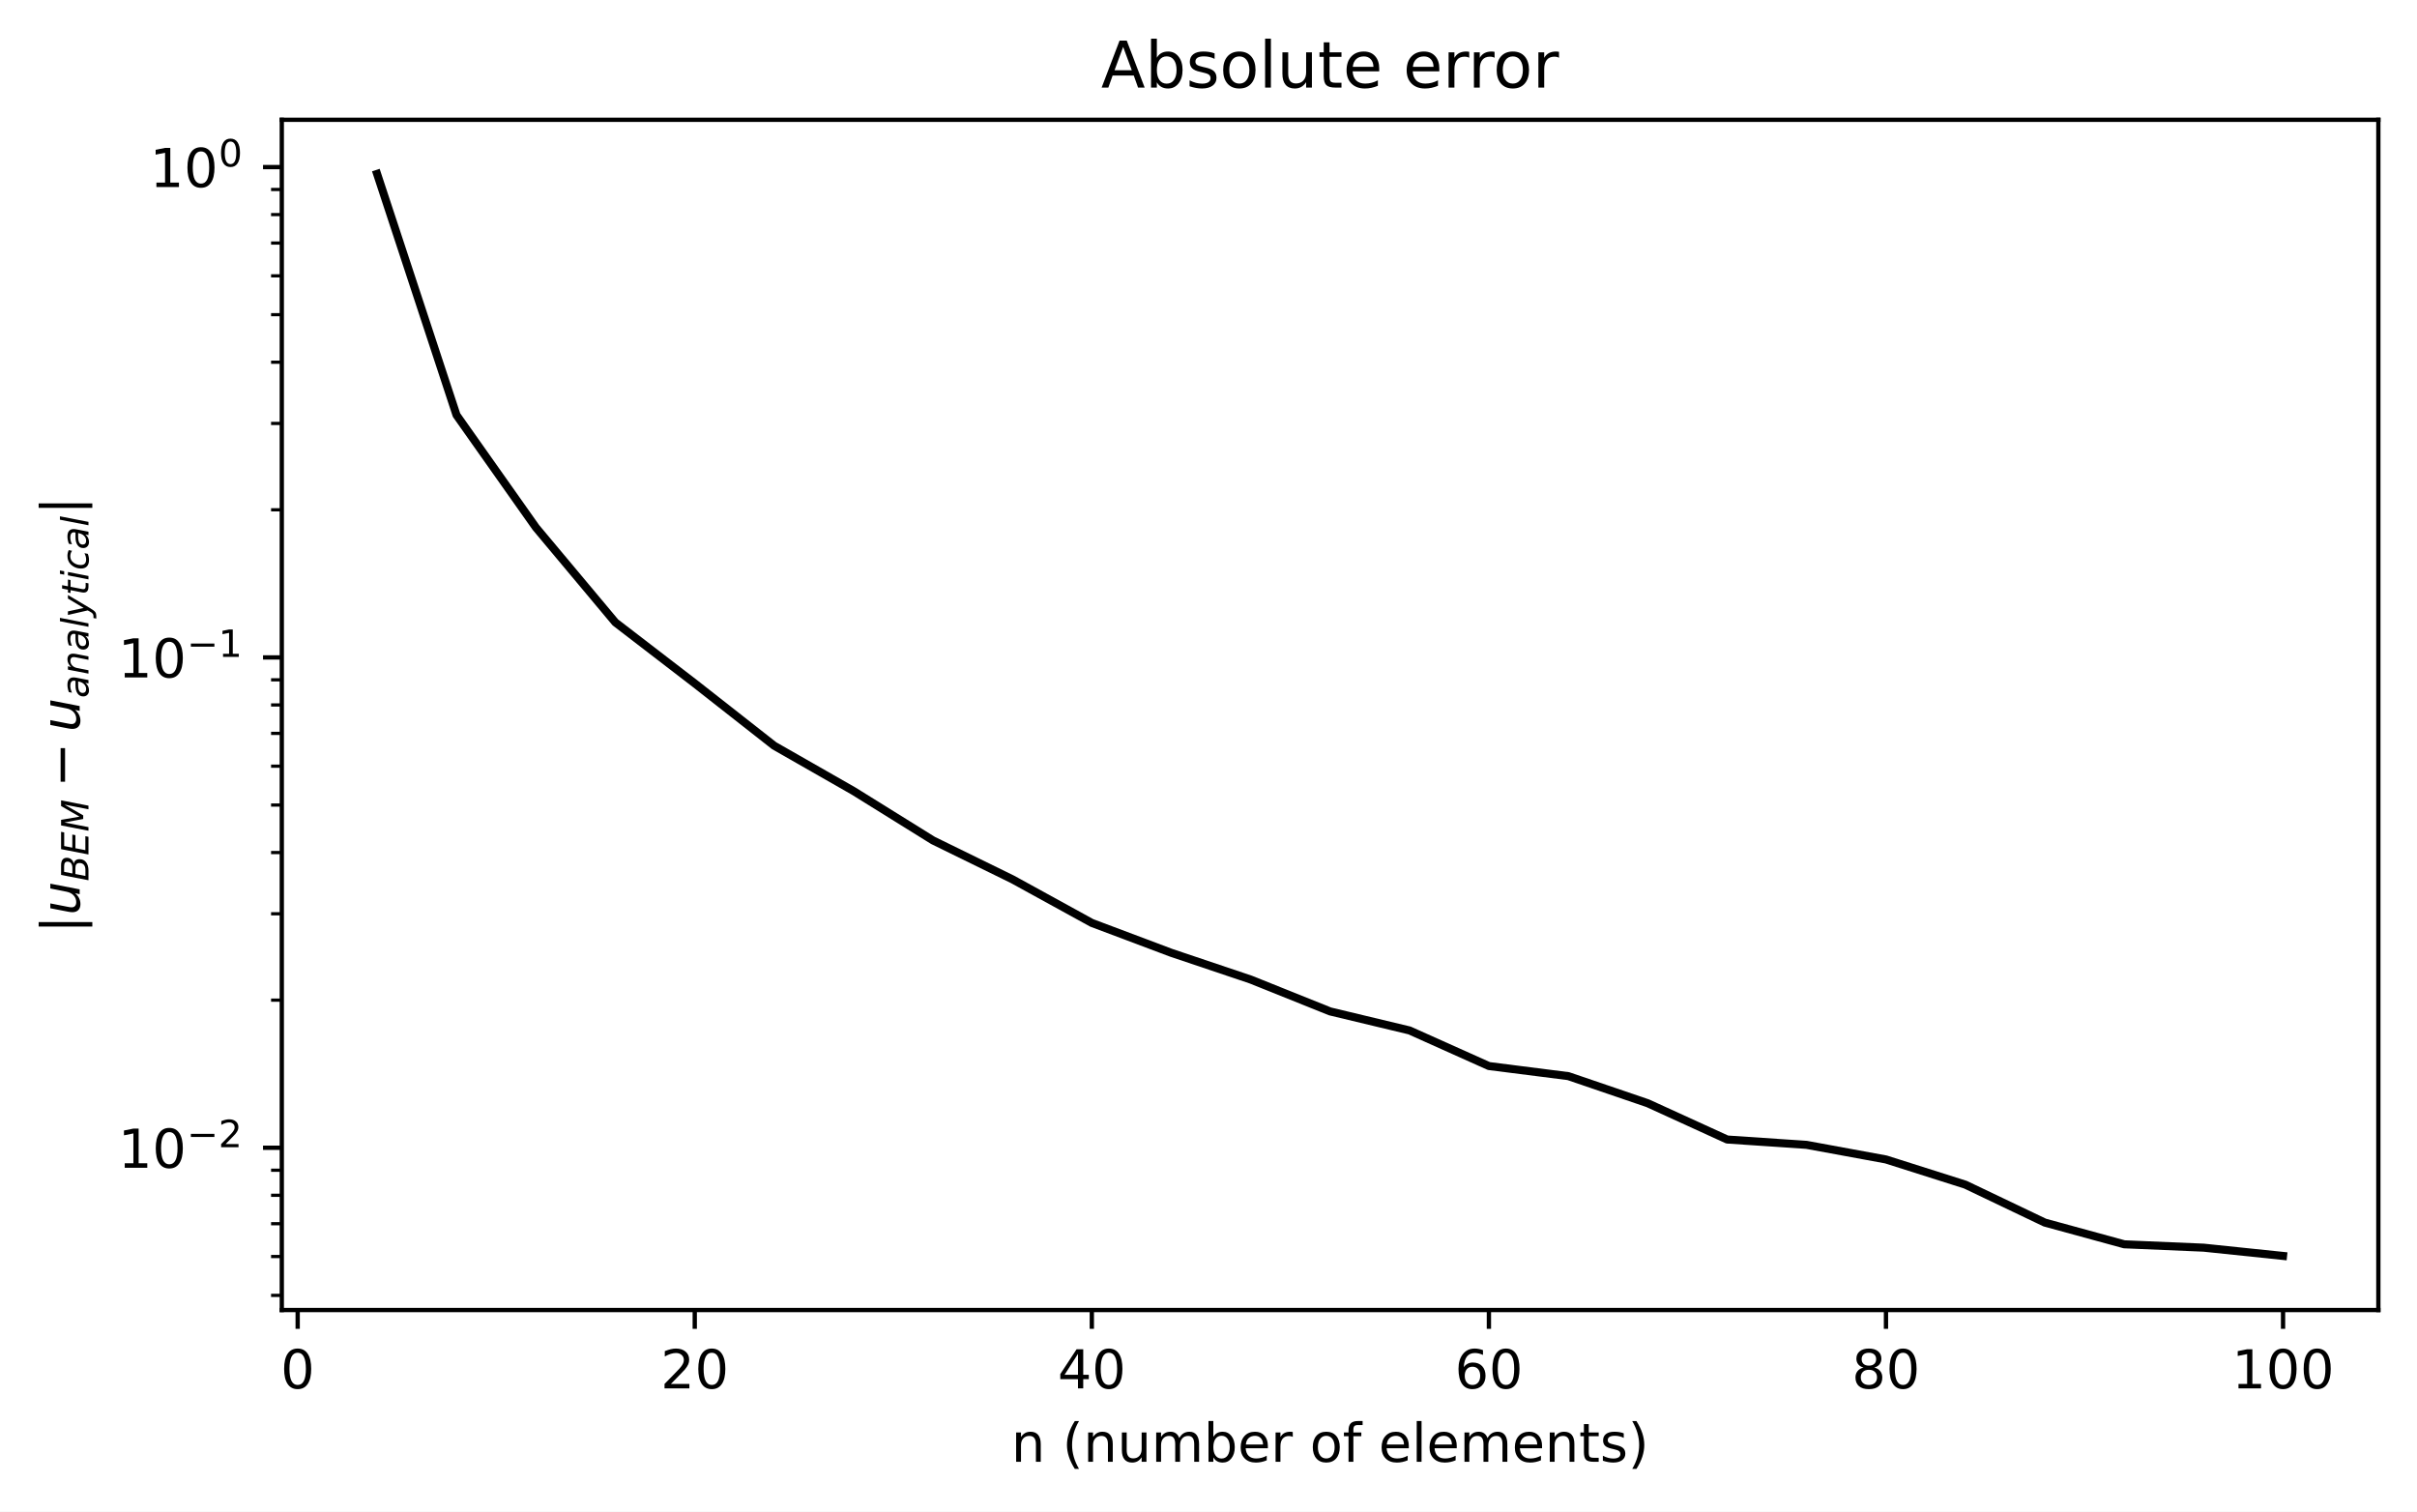
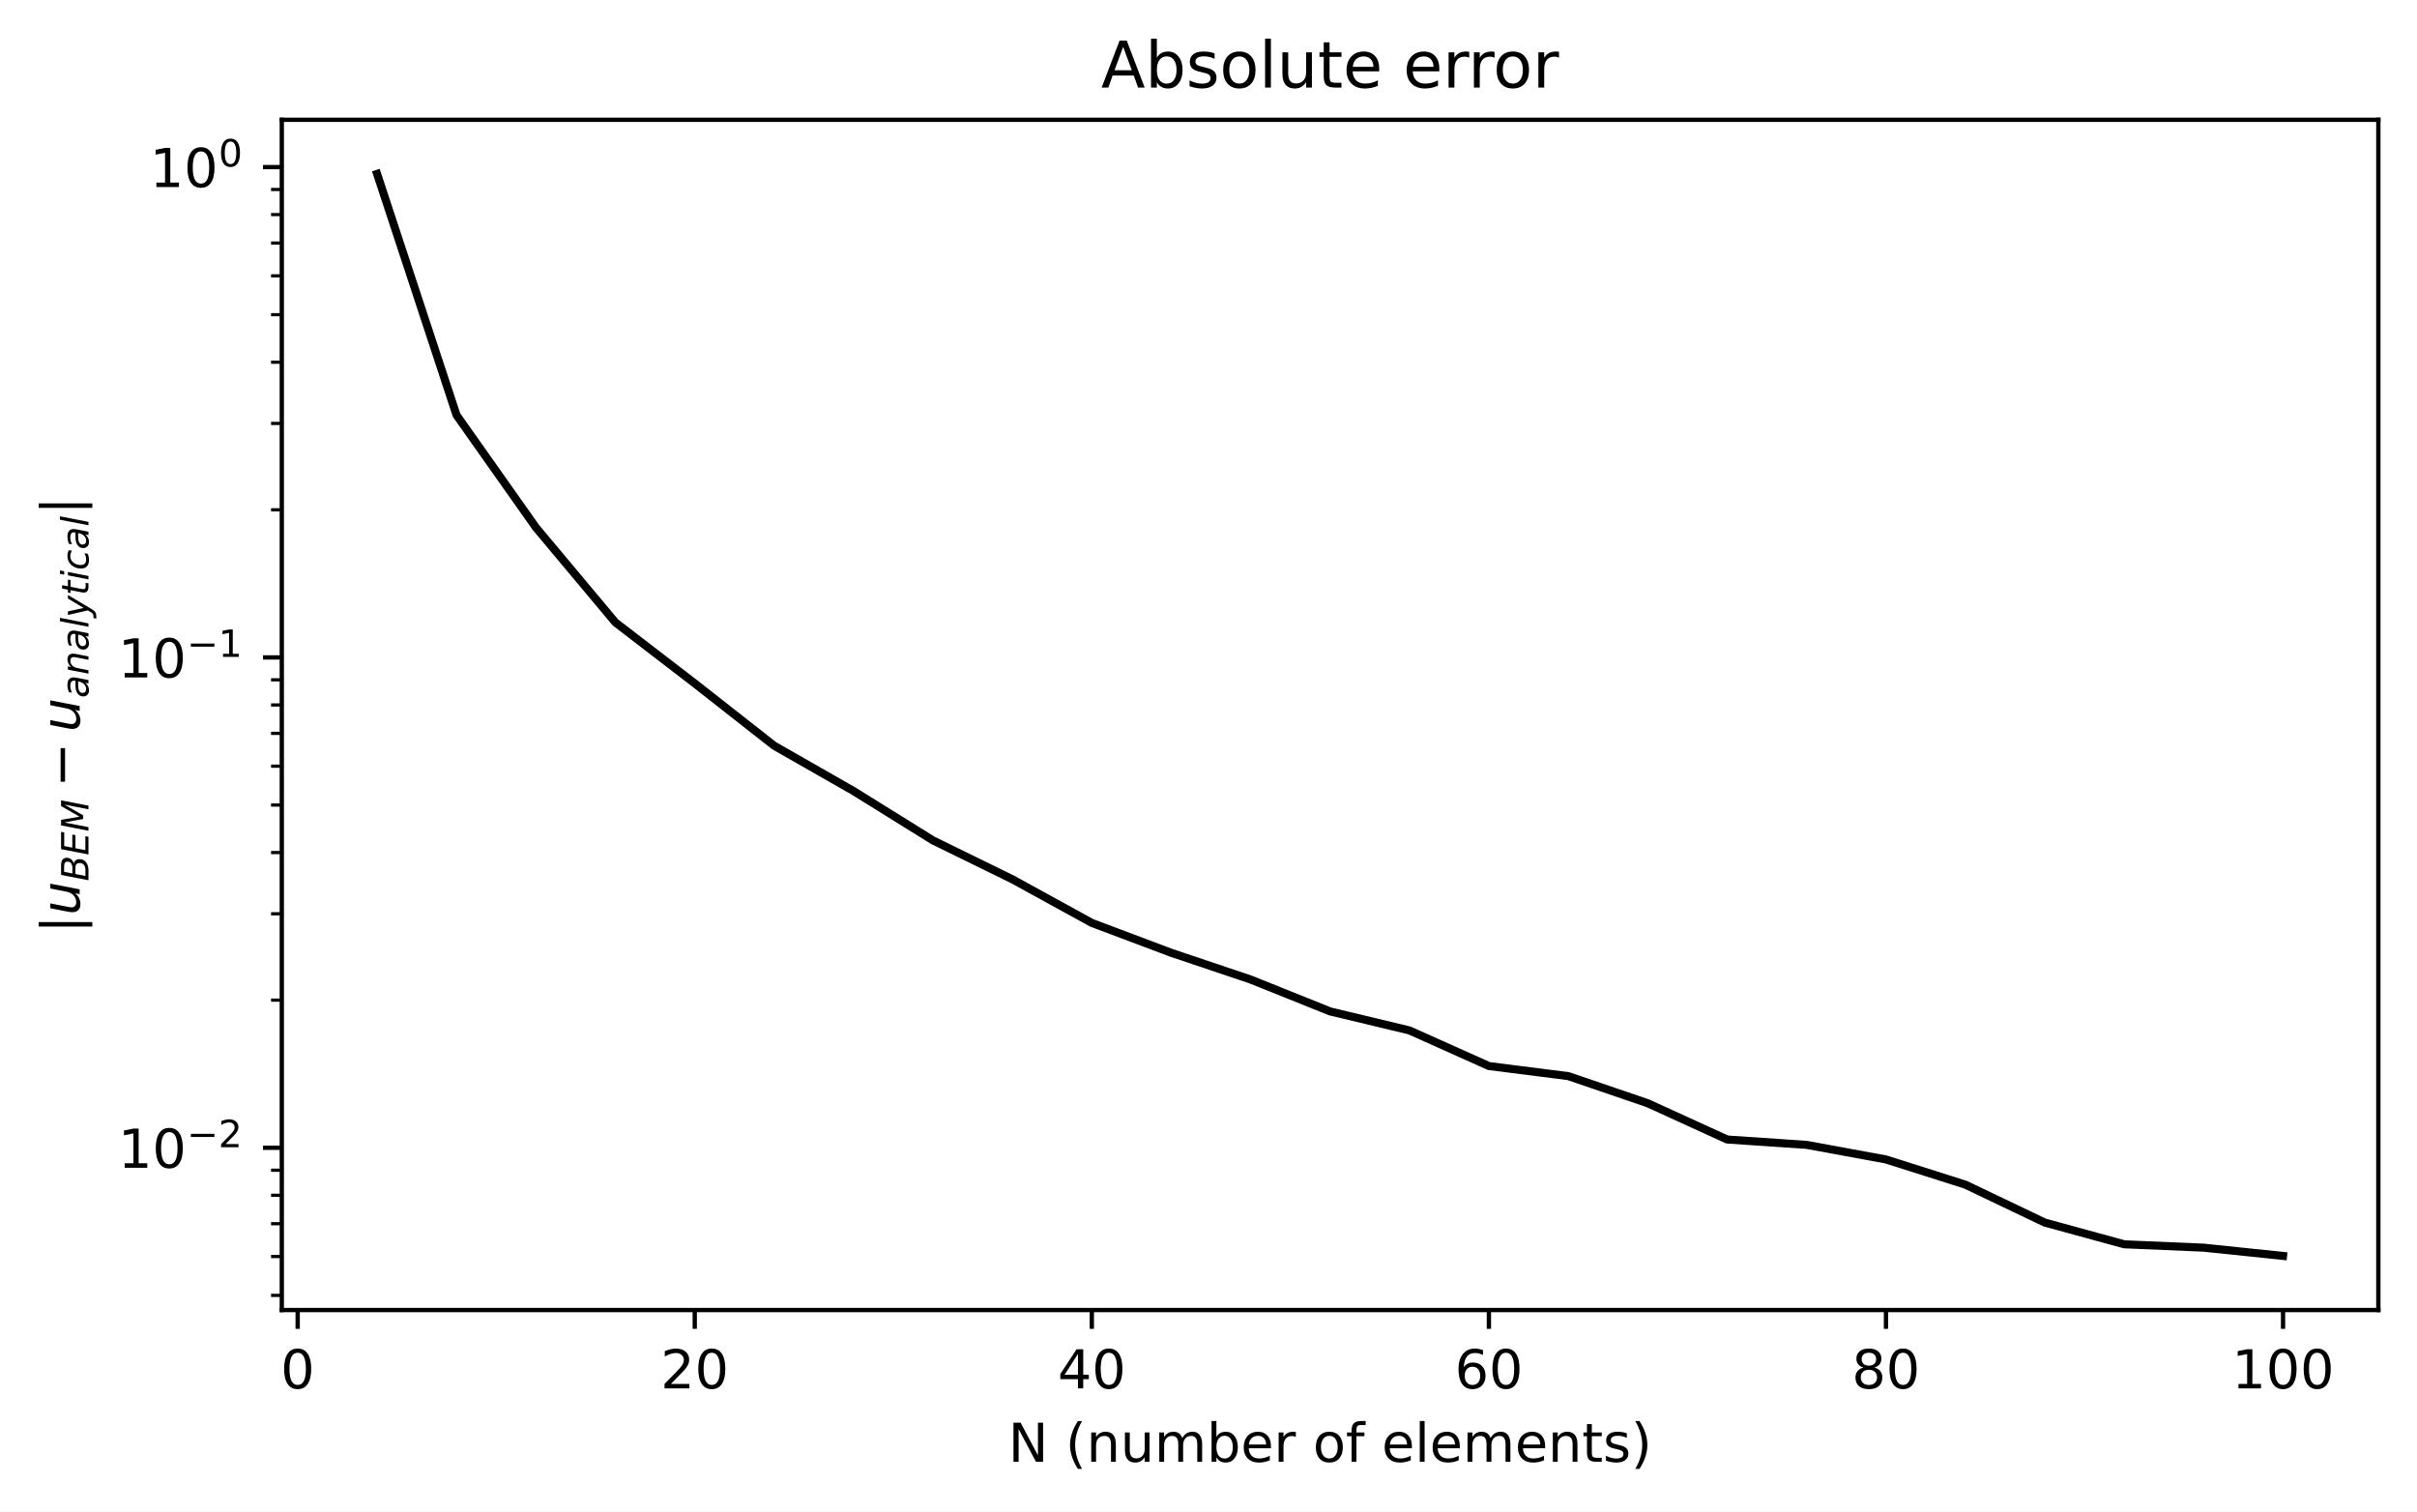
<svg xmlns="http://www.w3.org/2000/svg" xmlns:xlink="http://www.w3.org/1999/xlink" width="450.3pt" height="281.634pt" viewBox="0 0 450.3 281.634" version="1.1">
  <defs>
    <style type="text/css">*{stroke-linejoin: round; stroke-linecap: butt}</style>
  </defs>
  <g id="figure_1">
    <g id="patch_1">
      <path d="M 0 281.634  L 450.3 281.634  L 450.3 0  L 0 0  z " style="fill: #ffffff" />
    </g>
    <g id="axes_1">
      <g id="patch_2">
        <path d="M 52.5 244.078  L 443.1 244.078  L 443.1 22.318  L 52.5 22.318  z " style="fill: #ffffff" />
      </g>
      <g id="matplotlib.axis_1">
        <g id="xtick_1">
          <g id="line2d_1">
            <defs>
-               <path id="mefeaad7df6" d="M 0 0  L 0 3.5  " style="stroke: #000000; stroke-width: 0.8" />
+               <path id="md11b720132" d="M 0 0  L 0 3.5  " style="stroke: #000000; stroke-width: 0.8" />
            </defs>
            <g>
-               <use xlink:href="#mefeaad7df6" x="55.459" y="244.078" style="stroke: #000000; stroke-width: 0.8" />
+               <use xlink:href="#md11b720132" x="55.459" y="244.078" style="stroke: #000000; stroke-width: 0.8" />
            </g>
          </g>
          <g id="text_1">
            <g transform="translate(52.27784 258.6766) scale(0.1 -0.1)">
              <defs>
                <path id="DejaVuSans-30" d="M 2034 4250  Q 1547 4250 1301 3770  Q 1056 3291 1056 2328  Q 1056 1369 1301 889  Q 1547 409 2034 409  Q 2525 409 2770 889  Q 3016 1369 3016 2328  Q 3016 3291 2770 3770  Q 2525 4250 2034 4250  z M 2034 4750  Q 2819 4750 3233 4129  Q 3647 3509 3647 2328  Q 3647 1150 3233 529  Q 2819 -91 2034 -91  Q 1250 -91 836 529  Q 422 1150 422 2328  Q 422 3509 836 4129  Q 1250 4750 2034 4750  z " transform="scale(0.015625)" />
              </defs>
              <use xlink:href="#DejaVuSans-30" />
            </g>
          </g>
        </g>
        <g id="xtick_2">
          <g id="line2d_2">
            <g>
-               <use xlink:href="#mefeaad7df6" x="129.436" y="244.078" style="stroke: #000000; stroke-width: 0.8" />
+               <use xlink:href="#md11b720132" x="129.436" y="244.078" style="stroke: #000000; stroke-width: 0.8" />
            </g>
          </g>
          <g id="text_2">
            <g transform="translate(123.0739 258.6766) scale(0.1 -0.1)">
              <defs>
                <path id="DejaVuSans-32" d="M 1228 531  L 3431 531  L 3431 0  L 469 0  L 469 531  Q 828 903 1448 1529  Q 2069 2156 2228 2338  Q 2531 2678 2651 2914  Q 2772 3150 2772 3378  Q 2772 3750 2511 3984  Q 2250 4219 1831 4219  Q 1534 4219 1204 4116  Q 875 4013 500 3803  L 500 4441  Q 881 4594 1212 4672  Q 1544 4750 1819 4750  Q 2544 4750 2975 4387  Q 3406 4025 3406 3419  Q 3406 3131 3298 2873  Q 3191 2616 2906 2266  Q 2828 2175 2409 1742  Q 1991 1309 1228 531  z " transform="scale(0.015625)" />
              </defs>
              <use xlink:href="#DejaVuSans-32" />
              <use xlink:href="#DejaVuSans-30" transform="translate(63.62305 0)" />
            </g>
          </g>
        </g>
        <g id="xtick_3">
          <g id="line2d_3">
            <g>
-               <use xlink:href="#mefeaad7df6" x="203.414" y="244.078" style="stroke: #000000; stroke-width: 0.8" />
+               <use xlink:href="#md11b720132" x="203.414" y="244.078" style="stroke: #000000; stroke-width: 0.8" />
            </g>
          </g>
          <g id="text_3">
            <g transform="translate(197.0511 258.6766) scale(0.1 -0.1)">
              <defs>
                <path id="DejaVuSans-34" d="M 2419 4116  L 825 1625  L 2419 1625  L 2419 4116  z M 2253 4666  L 3047 4666  L 3047 1625  L 3713 1625  L 3713 1100  L 3047 1100  L 3047 0  L 2419 0  L 2419 1100  L 313 1100  L 313 1709  L 2253 4666  z " transform="scale(0.015625)" />
              </defs>
              <use xlink:href="#DejaVuSans-34" />
              <use xlink:href="#DejaVuSans-30" transform="translate(63.62305 0)" />
            </g>
          </g>
        </g>
        <g id="xtick_4">
          <g id="line2d_4">
            <g>
-               <use xlink:href="#mefeaad7df6" x="277.391" y="244.078" style="stroke: #000000; stroke-width: 0.8" />
+               <use xlink:href="#md11b720132" x="277.391" y="244.078" style="stroke: #000000; stroke-width: 0.8" />
            </g>
          </g>
          <g id="text_4">
            <g transform="translate(271.0284 258.6766) scale(0.1 -0.1)">
              <defs>
                <path id="DejaVuSans-36" d="M 2113 2584  Q 1688 2584 1439 2293  Q 1191 2003 1191 1497  Q 1191 994 1439 701  Q 1688 409 2113 409  Q 2538 409 2786 701  Q 3034 994 3034 1497  Q 3034 2003 2786 2293  Q 2538 2584 2113 2584  z M 3366 4563  L 3366 3988  Q 3128 4100 2886 4159  Q 2644 4219 2406 4219  Q 1781 4219 1451 3797  Q 1122 3375 1075 2522  Q 1259 2794 1537 2939  Q 1816 3084 2150 3084  Q 2853 3084 3261 2657  Q 3669 2231 3669 1497  Q 3669 778 3244 343  Q 2819 -91 2113 -91  Q 1303 -91 875 529  Q 447 1150 447 2328  Q 447 3434 972 4092  Q 1497 4750 2381 4750  Q 2619 4750 2861 4703  Q 3103 4656 3366 4563  z " transform="scale(0.015625)" />
              </defs>
              <use xlink:href="#DejaVuSans-36" />
              <use xlink:href="#DejaVuSans-30" transform="translate(63.62305 0)" />
            </g>
          </g>
        </g>
        <g id="xtick_5">
          <g id="line2d_5">
            <g>
-               <use xlink:href="#mefeaad7df6" x="351.368" y="244.078" style="stroke: #000000; stroke-width: 0.8" />
+               <use xlink:href="#md11b720132" x="351.368" y="244.078" style="stroke: #000000; stroke-width: 0.8" />
            </g>
          </g>
          <g id="text_5">
            <g transform="translate(345.0057 258.6766) scale(0.1 -0.1)">
              <defs>
                <path id="DejaVuSans-38" d="M 2034 2216  Q 1584 2216 1326 1975  Q 1069 1734 1069 1313  Q 1069 891 1326 650  Q 1584 409 2034 409  Q 2484 409 2743 651  Q 3003 894 3003 1313  Q 3003 1734 2745 1975  Q 2488 2216 2034 2216  z M 1403 2484  Q 997 2584 770 2862  Q 544 3141 544 3541  Q 544 4100 942 4425  Q 1341 4750 2034 4750  Q 2731 4750 3128 4425  Q 3525 4100 3525 3541  Q 3525 3141 3298 2862  Q 3072 2584 2669 2484  Q 3125 2378 3379 2068  Q 3634 1759 3634 1313  Q 3634 634 3220 271  Q 2806 -91 2034 -91  Q 1263 -91 848 271  Q 434 634 434 1313  Q 434 1759 690 2068  Q 947 2378 1403 2484  z M 1172 3481  Q 1172 3119 1398 2916  Q 1625 2713 2034 2713  Q 2441 2713 2670 2916  Q 2900 3119 2900 3481  Q 2900 3844 2670 4047  Q 2441 4250 2034 4250  Q 1625 4250 1398 4047  Q 1172 3844 1172 3481  z " transform="scale(0.015625)" />
              </defs>
              <use xlink:href="#DejaVuSans-38" />
              <use xlink:href="#DejaVuSans-30" transform="translate(63.62305 0)" />
            </g>
          </g>
        </g>
        <g id="xtick_6">
          <g id="line2d_6">
            <g>
-               <use xlink:href="#mefeaad7df6" x="425.345" y="244.078" style="stroke: #000000; stroke-width: 0.8" />
+               <use xlink:href="#md11b720132" x="425.345" y="244.078" style="stroke: #000000; stroke-width: 0.8" />
            </g>
          </g>
          <g id="text_6">
            <g transform="translate(415.8017 258.6766) scale(0.1 -0.1)">
              <defs>
                <path id="DejaVuSans-31" d="M 794 531  L 1825 531  L 1825 4091  L 703 3866  L 703 4441  L 1819 4666  L 2450 4666  L 2450 531  L 3481 531  L 3481 0  L 794 0  L 794 531  z " transform="scale(0.015625)" />
              </defs>
              <use xlink:href="#DejaVuSans-31" />
              <use xlink:href="#DejaVuSans-30" transform="translate(63.62305 0)" />
              <use xlink:href="#DejaVuSans-30" transform="translate(127.2461 0)" />
            </g>
          </g>
        </g>
        <g id="text_7">
-           <g transform="translate(188.4062 272.3547) scale(0.1 -0.1)">
+           <g transform="translate(187.8344 272.3547) scale(0.1 -0.1)">
            <defs>
-               <path id="DejaVuSans-6e" d="M 3513 2113  L 3513 0  L 2938 0  L 2938 2094  Q 2938 2591 2744 2837  Q 2550 3084 2163 3084  Q 1697 3084 1428 2787  Q 1159 2491 1159 1978  L 1159 0  L 581 0  L 581 3500  L 1159 3500  L 1159 2956  Q 1366 3272 1645 3428  Q 1925 3584 2291 3584  Q 2894 3584 3203 3211  Q 3513 2838 3513 2113  z " transform="scale(0.015625)" />
+               <path id="DejaVuSans-4e" d="M 628 4666  L 1478 4666  L 3547 763  L 3547 4666  L 4159 4666  L 4159 0  L 3309 0  L 1241 3903  L 1241 0  L 628 0  L 628 4666  z " transform="scale(0.015625)" />
              <path id="DejaVuSans-20" transform="scale(0.015625)" />
              <path id="DejaVuSans-28" d="M 1984 4856  Q 1566 4138 1362 3434  Q 1159 2731 1159 2009  Q 1159 1288 1364 580  Q 1569 -128 1984 -844  L 1484 -844  Q 1016 -109 783 600  Q 550 1309 550 2009  Q 550 2706 781 3412  Q 1013 4119 1484 4856  L 1984 4856  z " transform="scale(0.015625)" />
+               <path id="DejaVuSans-6e" d="M 3513 2113  L 3513 0  L 2938 0  L 2938 2094  Q 2938 2591 2744 2837  Q 2550 3084 2163 3084  Q 1697 3084 1428 2787  Q 1159 2491 1159 1978  L 1159 0  L 581 0  L 581 3500  L 1159 3500  L 1159 2956  Q 1366 3272 1645 3428  Q 1925 3584 2291 3584  Q 2894 3584 3203 3211  Q 3513 2838 3513 2113  z " transform="scale(0.015625)" />
              <path id="DejaVuSans-75" d="M 544 1381  L 544 3500  L 1119 3500  L 1119 1403  Q 1119 906 1312 657  Q 1506 409 1894 409  Q 2359 409 2629 706  Q 2900 1003 2900 1516  L 2900 3500  L 3475 3500  L 3475 0  L 2900 0  L 2900 538  Q 2691 219 2414 64  Q 2138 -91 1772 -91  Q 1169 -91 856 284  Q 544 659 544 1381  z M 1991 3584  L 1991 3584  z " transform="scale(0.015625)" />
              <path id="DejaVuSans-6d" d="M 3328 2828  Q 3544 3216 3844 3400  Q 4144 3584 4550 3584  Q 5097 3584 5394 3201  Q 5691 2819 5691 2113  L 5691 0  L 5113 0  L 5113 2094  Q 5113 2597 4934 2840  Q 4756 3084 4391 3084  Q 3944 3084 3684 2787  Q 3425 2491 3425 1978  L 3425 0  L 2847 0  L 2847 2094  Q 2847 2600 2669 2842  Q 2491 3084 2119 3084  Q 1678 3084 1418 2786  Q 1159 2488 1159 1978  L 1159 0  L 581 0  L 581 3500  L 1159 3500  L 1159 2956  Q 1356 3278 1631 3431  Q 1906 3584 2284 3584  Q 2666 3584 2933 3390  Q 3200 3197 3328 2828  z " transform="scale(0.015625)" />
              <path id="DejaVuSans-62" d="M 3116 1747  Q 3116 2381 2855 2742  Q 2594 3103 2138 3103  Q 1681 3103 1420 2742  Q 1159 2381 1159 1747  Q 1159 1113 1420 752  Q 1681 391 2138 391  Q 2594 391 2855 752  Q 3116 1113 3116 1747  z M 1159 2969  Q 1341 3281 1617 3432  Q 1894 3584 2278 3584  Q 2916 3584 3314 3078  Q 3713 2572 3713 1747  Q 3713 922 3314 415  Q 2916 -91 2278 -91  Q 1894 -91 1617 61  Q 1341 213 1159 525  L 1159 0  L 581 0  L 581 4863  L 1159 4863  L 1159 2969  z " transform="scale(0.015625)" />
              <path id="DejaVuSans-65" d="M 3597 1894  L 3597 1613  L 953 1613  Q 991 1019 1311 708  Q 1631 397 2203 397  Q 2534 397 2845 478  Q 3156 559 3463 722  L 3463 178  Q 3153 47 2828 -22  Q 2503 -91 2169 -91  Q 1331 -91 842 396  Q 353 884 353 1716  Q 353 2575 817 3079  Q 1281 3584 2069 3584  Q 2775 3584 3186 3129  Q 3597 2675 3597 1894  z M 3022 2063  Q 3016 2534 2758 2815  Q 2500 3097 2075 3097  Q 1594 3097 1305 2825  Q 1016 2553 972 2059  L 3022 2063  z " transform="scale(0.015625)" />
              <path id="DejaVuSans-72" d="M 2631 2963  Q 2534 3019 2420 3045  Q 2306 3072 2169 3072  Q 1681 3072 1420 2755  Q 1159 2438 1159 1844  L 1159 0  L 581 0  L 581 3500  L 1159 3500  L 1159 2956  Q 1341 3275 1631 3429  Q 1922 3584 2338 3584  Q 2397 3584 2469 3576  Q 2541 3569 2628 3553  L 2631 2963  z " transform="scale(0.015625)" />
              <path id="DejaVuSans-6f" d="M 1959 3097  Q 1497 3097 1228 2736  Q 959 2375 959 1747  Q 959 1119 1226 758  Q 1494 397 1959 397  Q 2419 397 2687 759  Q 2956 1122 2956 1747  Q 2956 2369 2687 2733  Q 2419 3097 1959 3097  z M 1959 3584  Q 2709 3584 3137 3096  Q 3566 2609 3566 1747  Q 3566 888 3137 398  Q 2709 -91 1959 -91  Q 1206 -91 779 398  Q 353 888 353 1747  Q 353 2609 779 3096  Q 1206 3584 1959 3584  z " transform="scale(0.015625)" />
              <path id="DejaVuSans-66" d="M 2375 4863  L 2375 4384  L 1825 4384  Q 1516 4384 1395 4259  Q 1275 4134 1275 3809  L 1275 3500  L 2222 3500  L 2222 3053  L 1275 3053  L 1275 0  L 697 0  L 697 3053  L 147 3053  L 147 3500  L 697 3500  L 697 3744  Q 697 4328 969 4595  Q 1241 4863 1831 4863  L 2375 4863  z " transform="scale(0.015625)" />
              <path id="DejaVuSans-6c" d="M 603 4863  L 1178 4863  L 1178 0  L 603 0  L 603 4863  z " transform="scale(0.015625)" />
              <path id="DejaVuSans-74" d="M 1172 4494  L 1172 3500  L 2356 3500  L 2356 3053  L 1172 3053  L 1172 1153  Q 1172 725 1289 603  Q 1406 481 1766 481  L 2356 481  L 2356 0  L 1766 0  Q 1100 0 847 248  Q 594 497 594 1153  L 594 3053  L 172 3053  L 172 3500  L 594 3500  L 594 4494  L 1172 4494  z " transform="scale(0.015625)" />
              <path id="DejaVuSans-73" d="M 2834 3397  L 2834 2853  Q 2591 2978 2328 3040  Q 2066 3103 1784 3103  Q 1356 3103 1142 2972  Q 928 2841 928 2578  Q 928 2378 1081 2264  Q 1234 2150 1697 2047  L 1894 2003  Q 2506 1872 2764 1633  Q 3022 1394 3022 966  Q 3022 478 2636 193  Q 2250 -91 1575 -91  Q 1294 -91 989 -36  Q 684 19 347 128  L 347 722  Q 666 556 975 473  Q 1284 391 1588 391  Q 1994 391 2212 530  Q 2431 669 2431 922  Q 2431 1156 2273 1281  Q 2116 1406 1581 1522  L 1381 1569  Q 847 1681 609 1914  Q 372 2147 372 2553  Q 372 3047 722 3315  Q 1072 3584 1716 3584  Q 2034 3584 2315 3537  Q 2597 3491 2834 3397  z " transform="scale(0.015625)" />
              <path id="DejaVuSans-29" d="M 513 4856  L 1013 4856  Q 1481 4119 1714 3412  Q 1947 2706 1947 2009  Q 1947 1309 1714 600  Q 1481 -109 1013 -844  L 513 -844  Q 928 -128 1133 580  Q 1338 1288 1338 2009  Q 1338 2731 1133 3434  Q 928 4138 513 4856  z " transform="scale(0.015625)" />
            </defs>
-             <use xlink:href="#DejaVuSans-6e" />
-             <use xlink:href="#DejaVuSans-20" transform="translate(63.37891 0)" />
-             <use xlink:href="#DejaVuSans-28" transform="translate(95.16602 0)" />
-             <use xlink:href="#DejaVuSans-6e" transform="translate(134.1797 0)" />
-             <use xlink:href="#DejaVuSans-75" transform="translate(197.5586 0)" />
-             <use xlink:href="#DejaVuSans-6d" transform="translate(260.9375 0)" />
-             <use xlink:href="#DejaVuSans-62" transform="translate(358.3496 0)" />
-             <use xlink:href="#DejaVuSans-65" transform="translate(421.8262 0)" />
-             <use xlink:href="#DejaVuSans-72" transform="translate(483.3496 0)" />
-             <use xlink:href="#DejaVuSans-20" transform="translate(524.4629 0)" />
-             <use xlink:href="#DejaVuSans-6f" transform="translate(556.25 0)" />
-             <use xlink:href="#DejaVuSans-66" transform="translate(617.4316 0)" />
-             <use xlink:href="#DejaVuSans-20" transform="translate(652.6367 0)" />
-             <use xlink:href="#DejaVuSans-65" transform="translate(684.4238 0)" />
-             <use xlink:href="#DejaVuSans-6c" transform="translate(745.9473 0)" />
-             <use xlink:href="#DejaVuSans-65" transform="translate(773.7305 0)" />
-             <use xlink:href="#DejaVuSans-6d" transform="translate(835.2539 0)" />
-             <use xlink:href="#DejaVuSans-65" transform="translate(932.666 0)" />
-             <use xlink:href="#DejaVuSans-6e" transform="translate(994.1895 0)" />
-             <use xlink:href="#DejaVuSans-74" transform="translate(1057.568 0)" />
-             <use xlink:href="#DejaVuSans-73" transform="translate(1096.777 0)" />
-             <use xlink:href="#DejaVuSans-29" transform="translate(1148.877 0)" />
+             <use xlink:href="#DejaVuSans-4e" />
+             <use xlink:href="#DejaVuSans-20" transform="translate(74.80469 0)" />
+             <use xlink:href="#DejaVuSans-28" transform="translate(106.5918 0)" />
+             <use xlink:href="#DejaVuSans-6e" transform="translate(145.6055 0)" />
+             <use xlink:href="#DejaVuSans-75" transform="translate(208.9844 0)" />
+             <use xlink:href="#DejaVuSans-6d" transform="translate(272.3633 0)" />
+             <use xlink:href="#DejaVuSans-62" transform="translate(369.7754 0)" />
+             <use xlink:href="#DejaVuSans-65" transform="translate(433.252 0)" />
+             <use xlink:href="#DejaVuSans-72" transform="translate(494.7754 0)" />
+             <use xlink:href="#DejaVuSans-20" transform="translate(535.8887 0)" />
+             <use xlink:href="#DejaVuSans-6f" transform="translate(567.6758 0)" />
+             <use xlink:href="#DejaVuSans-66" transform="translate(628.8574 0)" />
+             <use xlink:href="#DejaVuSans-20" transform="translate(664.0625 0)" />
+             <use xlink:href="#DejaVuSans-65" transform="translate(695.8496 0)" />
+             <use xlink:href="#DejaVuSans-6c" transform="translate(757.373 0)" />
+             <use xlink:href="#DejaVuSans-65" transform="translate(785.1562 0)" />
+             <use xlink:href="#DejaVuSans-6d" transform="translate(846.6797 0)" />
+             <use xlink:href="#DejaVuSans-65" transform="translate(944.0918 0)" />
+             <use xlink:href="#DejaVuSans-6e" transform="translate(1005.615 0)" />
+             <use xlink:href="#DejaVuSans-74" transform="translate(1068.994 0)" />
+             <use xlink:href="#DejaVuSans-73" transform="translate(1108.203 0)" />
+             <use xlink:href="#DejaVuSans-29" transform="translate(1160.303 0)" />
          </g>
        </g>
      </g>
      <g id="matplotlib.axis_2">
        <g id="ytick_1">
          <g id="line2d_7">
            <defs>
-               <path id="m5f4e0c84c1" d="M 0 0  L -3.5 0  " style="stroke: #000000; stroke-width: 0.8" />
+               <path id="m9fd894d315" d="M 0 0  L -3.5 0  " style="stroke: #000000; stroke-width: 0.8" />
            </defs>
            <g>
-               <use xlink:href="#m5f4e0c84c1" x="52.5" y="213.844" style="stroke: #000000; stroke-width: 0.8" />
+               <use xlink:href="#m9fd894d315" x="52.5" y="213.844" style="stroke: #000000; stroke-width: 0.8" />
            </g>
          </g>
          <g id="text_8">
            <g transform="translate(22 217.6436) scale(0.1 -0.1)">
              <defs>
                <path id="DejaVuSans-2212" d="M 678 2272  L 4684 2272  L 4684 1741  L 678 1741  L 678 2272  z " transform="scale(0.015625)" />
              </defs>
              <use xlink:href="#DejaVuSans-31" transform="translate(0 0.765625)" />
              <use xlink:href="#DejaVuSans-30" transform="translate(63.62305 0.765625)" />
              <use xlink:href="#DejaVuSans-2212" transform="translate(128.2031 39.04688) scale(0.7)" />
              <use xlink:href="#DejaVuSans-32" transform="translate(186.8555 39.04688) scale(0.7)" />
            </g>
          </g>
        </g>
        <g id="ytick_2">
          <g id="line2d_8">
            <g>
-               <use xlink:href="#m5f4e0c84c1" x="52.5" y="122.486" style="stroke: #000000; stroke-width: 0.8" />
+               <use xlink:href="#m9fd894d315" x="52.5" y="122.486" style="stroke: #000000; stroke-width: 0.8" />
            </g>
          </g>
          <g id="text_9">
            <g transform="translate(22 126.285) scale(0.1 -0.1)">
              <use xlink:href="#DejaVuSans-31" transform="translate(0 0.684375)" />
              <use xlink:href="#DejaVuSans-30" transform="translate(63.62305 0.684375)" />
              <use xlink:href="#DejaVuSans-2212" transform="translate(128.2031 38.96563) scale(0.7)" />
              <use xlink:href="#DejaVuSans-31" transform="translate(186.8555 38.96563) scale(0.7)" />
            </g>
          </g>
        </g>
        <g id="ytick_3">
          <g id="line2d_9">
            <g>
-               <use xlink:href="#m5f4e0c84c1" x="52.5" y="31.127" style="stroke: #000000; stroke-width: 0.8" />
+               <use xlink:href="#m9fd894d315" x="52.5" y="31.127" style="stroke: #000000; stroke-width: 0.8" />
            </g>
          </g>
          <g id="text_10">
            <g transform="translate(27.9 34.92647) scale(0.1 -0.1)">
              <use xlink:href="#DejaVuSans-31" transform="translate(0 0.765625)" />
              <use xlink:href="#DejaVuSans-30" transform="translate(63.62305 0.765625)" />
              <use xlink:href="#DejaVuSans-30" transform="translate(128.2031 39.04688) scale(0.7)" />
            </g>
          </g>
        </g>
        <g id="ytick_4">
          <g id="line2d_10">
            <defs>
-               <path id="m57de3f8eee" d="M 0 0  L -2 0  " style="stroke: #000000; stroke-width: 0.6" />
+               <path id="med5c8a92aa" d="M 0 0  L -2 0  " style="stroke: #000000; stroke-width: 0.6" />
            </defs>
            <g>
-               <use xlink:href="#m57de3f8eee" x="52.5" y="241.346" style="stroke: #000000; stroke-width: 0.6" />
+               <use xlink:href="#med5c8a92aa" x="52.5" y="241.346" style="stroke: #000000; stroke-width: 0.6" />
            </g>
          </g>
        </g>
        <g id="ytick_5">
          <g id="line2d_11">
            <g>
-               <use xlink:href="#m57de3f8eee" x="52.5" y="234.112" style="stroke: #000000; stroke-width: 0.6" />
+               <use xlink:href="#med5c8a92aa" x="52.5" y="234.112" style="stroke: #000000; stroke-width: 0.6" />
            </g>
          </g>
        </g>
        <g id="ytick_6">
          <g id="line2d_12">
            <g>
-               <use xlink:href="#m57de3f8eee" x="52.5" y="227.996" style="stroke: #000000; stroke-width: 0.6" />
+               <use xlink:href="#med5c8a92aa" x="52.5" y="227.996" style="stroke: #000000; stroke-width: 0.6" />
            </g>
          </g>
        </g>
        <g id="ytick_7">
          <g id="line2d_13">
            <g>
-               <use xlink:href="#m57de3f8eee" x="52.5" y="222.698" style="stroke: #000000; stroke-width: 0.6" />
+               <use xlink:href="#med5c8a92aa" x="52.5" y="222.698" style="stroke: #000000; stroke-width: 0.6" />
            </g>
          </g>
        </g>
        <g id="ytick_8">
          <g id="line2d_14">
            <g>
-               <use xlink:href="#m57de3f8eee" x="52.5" y="218.025" style="stroke: #000000; stroke-width: 0.6" />
+               <use xlink:href="#med5c8a92aa" x="52.5" y="218.025" style="stroke: #000000; stroke-width: 0.6" />
            </g>
          </g>
        </g>
        <g id="ytick_9">
          <g id="line2d_15">
            <g>
-               <use xlink:href="#m57de3f8eee" x="52.5" y="186.343" style="stroke: #000000; stroke-width: 0.6" />
+               <use xlink:href="#med5c8a92aa" x="52.5" y="186.343" style="stroke: #000000; stroke-width: 0.6" />
            </g>
          </g>
        </g>
        <g id="ytick_10">
          <g id="line2d_16">
            <g>
-               <use xlink:href="#m57de3f8eee" x="52.5" y="170.255" style="stroke: #000000; stroke-width: 0.6" />
+               <use xlink:href="#med5c8a92aa" x="52.5" y="170.255" style="stroke: #000000; stroke-width: 0.6" />
            </g>
          </g>
        </g>
        <g id="ytick_11">
          <g id="line2d_17">
            <g>
-               <use xlink:href="#m57de3f8eee" x="52.5" y="158.841" style="stroke: #000000; stroke-width: 0.6" />
+               <use xlink:href="#med5c8a92aa" x="52.5" y="158.841" style="stroke: #000000; stroke-width: 0.6" />
            </g>
          </g>
        </g>
        <g id="ytick_12">
          <g id="line2d_18">
            <g>
-               <use xlink:href="#m57de3f8eee" x="52.5" y="149.987" style="stroke: #000000; stroke-width: 0.6" />
+               <use xlink:href="#med5c8a92aa" x="52.5" y="149.987" style="stroke: #000000; stroke-width: 0.6" />
            </g>
          </g>
        </g>
        <g id="ytick_13">
          <g id="line2d_19">
            <g>
-               <use xlink:href="#m57de3f8eee" x="52.5" y="142.754" style="stroke: #000000; stroke-width: 0.6" />
+               <use xlink:href="#med5c8a92aa" x="52.5" y="142.754" style="stroke: #000000; stroke-width: 0.6" />
            </g>
          </g>
        </g>
        <g id="ytick_14">
          <g id="line2d_20">
            <g>
-               <use xlink:href="#m57de3f8eee" x="52.5" y="136.637" style="stroke: #000000; stroke-width: 0.6" />
+               <use xlink:href="#med5c8a92aa" x="52.5" y="136.637" style="stroke: #000000; stroke-width: 0.6" />
            </g>
          </g>
        </g>
        <g id="ytick_15">
          <g id="line2d_21">
            <g>
-               <use xlink:href="#m57de3f8eee" x="52.5" y="131.339" style="stroke: #000000; stroke-width: 0.6" />
+               <use xlink:href="#med5c8a92aa" x="52.5" y="131.339" style="stroke: #000000; stroke-width: 0.6" />
            </g>
          </g>
        </g>
        <g id="ytick_16">
          <g id="line2d_22">
            <g>
-               <use xlink:href="#m57de3f8eee" x="52.5" y="126.666" style="stroke: #000000; stroke-width: 0.6" />
+               <use xlink:href="#med5c8a92aa" x="52.5" y="126.666" style="stroke: #000000; stroke-width: 0.6" />
            </g>
          </g>
        </g>
        <g id="ytick_17">
          <g id="line2d_23">
            <g>
-               <use xlink:href="#m57de3f8eee" x="52.5" y="94.984" style="stroke: #000000; stroke-width: 0.6" />
+               <use xlink:href="#med5c8a92aa" x="52.5" y="94.984" style="stroke: #000000; stroke-width: 0.6" />
            </g>
          </g>
        </g>
        <g id="ytick_18">
          <g id="line2d_24">
            <g>
-               <use xlink:href="#m57de3f8eee" x="52.5" y="78.897" style="stroke: #000000; stroke-width: 0.6" />
+               <use xlink:href="#med5c8a92aa" x="52.5" y="78.897" style="stroke: #000000; stroke-width: 0.6" />
            </g>
          </g>
        </g>
        <g id="ytick_19">
          <g id="line2d_25">
            <g>
-               <use xlink:href="#m57de3f8eee" x="52.5" y="67.482" style="stroke: #000000; stroke-width: 0.6" />
+               <use xlink:href="#med5c8a92aa" x="52.5" y="67.482" style="stroke: #000000; stroke-width: 0.6" />
            </g>
          </g>
        </g>
        <g id="ytick_20">
          <g id="line2d_26">
            <g>
-               <use xlink:href="#m57de3f8eee" x="52.5" y="58.629" style="stroke: #000000; stroke-width: 0.6" />
+               <use xlink:href="#med5c8a92aa" x="52.5" y="58.629" style="stroke: #000000; stroke-width: 0.6" />
            </g>
          </g>
        </g>
        <g id="ytick_21">
          <g id="line2d_27">
            <g>
-               <use xlink:href="#m57de3f8eee" x="52.5" y="51.395" style="stroke: #000000; stroke-width: 0.6" />
+               <use xlink:href="#med5c8a92aa" x="52.5" y="51.395" style="stroke: #000000; stroke-width: 0.6" />
            </g>
          </g>
        </g>
        <g id="ytick_22">
          <g id="line2d_28">
            <g>
-               <use xlink:href="#m57de3f8eee" x="52.5" y="45.279" style="stroke: #000000; stroke-width: 0.6" />
+               <use xlink:href="#med5c8a92aa" x="52.5" y="45.279" style="stroke: #000000; stroke-width: 0.6" />
            </g>
          </g>
        </g>
        <g id="ytick_23">
          <g id="line2d_29">
            <g>
-               <use xlink:href="#m57de3f8eee" x="52.5" y="39.981" style="stroke: #000000; stroke-width: 0.6" />
+               <use xlink:href="#med5c8a92aa" x="52.5" y="39.981" style="stroke: #000000; stroke-width: 0.6" />
            </g>
          </g>
        </g>
        <g id="ytick_24">
          <g id="line2d_30">
            <g>
-               <use xlink:href="#m57de3f8eee" x="52.5" y="35.308" style="stroke: #000000; stroke-width: 0.6" />
+               <use xlink:href="#med5c8a92aa" x="52.5" y="35.308" style="stroke: #000000; stroke-width: 0.6" />
            </g>
          </g>
        </g>
        <g id="text_11">
          <g transform="translate(14.9 173.8981) rotate(-90) scale(0.1 -0.1)">
            <defs>
              <path id="DejaVuSans-7c" d="M 1344 4891  L 1344 -1509  L 813 -1509  L 813 4891  L 1344 4891  z " transform="scale(0.015625)" />
              <path id="DejaVuSans-Oblique-75" d="M 428 1388  L 838 3500  L 1416 3500  L 1006 1409  Q 975 1256 961 1147  Q 947 1038 947 966  Q 947 700 1109 554  Q 1272 409 1569 409  Q 2031 409 2368 721  Q 2706 1034 2809 1563  L 3194 3500  L 3769 3500  L 3091 0  L 2516 0  L 2631 550  Q 2388 244 2052 76  Q 1716 -91 1338 -91  Q 878 -91 622 161  Q 366 413 366 863  Q 366 956 381 1097  Q 397 1238 428 1388  z " transform="scale(0.015625)" />
              <path id="DejaVuSans-Oblique-42" d="M 1081 4666  L 2694 4666  Q 3350 4666 3675 4422  Q 4000 4178 4000 3688  Q 4000 3238 3720 2911  Q 3441 2584 2988 2516  Q 3375 2428 3569 2181  Q 3763 1934 3763 1522  Q 3763 819 3242 409  Q 2722 0 1819 0  L 172 0  L 1081 4666  z M 1234 2228  L 903 519  L 1919 519  Q 2491 519 2800 781  Q 3109 1044 3109 1522  Q 3109 1891 2904 2059  Q 2700 2228 2247 2228  L 1234 2228  z M 1606 4147  L 1331 2741  L 2272 2741  Q 2775 2741 3058 2959  Q 3341 3178 3341 3566  Q 3341 3869 3150 4008  Q 2959 4147 2541 4147  L 1606 4147  z " transform="scale(0.015625)" />
              <path id="DejaVuSans-Oblique-45" d="M 1081 4666  L 4031 4666  L 3928 4134  L 1606 4134  L 1338 2753  L 3566 2753  L 3463 2222  L 1234 2222  L 909 531  L 3284 531  L 3181 0  L 172 0  L 1081 4666  z " transform="scale(0.015625)" />
              <path id="DejaVuSans-Oblique-4d" d="M 1081 4666  L 2028 4666  L 2572 1522  L 4378 4666  L 5350 4666  L 4441 0  L 3828 0  L 4622 4091  L 2791 897  L 2175 897  L 1581 4103  L 788 0  L 172 0  L 1081 4666  z " transform="scale(0.015625)" />
              <path id="DejaVuSans-Oblique-61" d="M 3438 1997  L 3047 0  L 2472 0  L 2578 531  Q 2325 219 2001 64  Q 1678 -91 1281 -91  Q 834 -91 548 182  Q 263 456 263 884  Q 263 1497 752 1853  Q 1241 2209 2100 2209  L 2900 2209  L 2931 2363  Q 2938 2388 2941 2417  Q 2944 2447 2944 2509  Q 2944 2788 2717 2942  Q 2491 3097 2081 3097  Q 1800 3097 1504 3025  Q 1209 2953 897 2809  L 997 3341  Q 1322 3463 1633 3523  Q 1944 3584 2234 3584  Q 2853 3584 3176 3315  Q 3500 3047 3500 2534  Q 3500 2431 3484 2292  Q 3469 2153 3438 1997  z M 2816 1759  L 2241 1759  Q 1534 1759 1195 1570  Q 856 1381 856 984  Q 856 709 1029 553  Q 1203 397 1509 397  Q 1978 397 2328 733  Q 2678 1069 2791 1631  L 2816 1759  z " transform="scale(0.015625)" />
              <path id="DejaVuSans-Oblique-6e" d="M 3566 2113  L 3156 0  L 2578 0  L 2988 2091  Q 3016 2238 3031 2350  Q 3047 2463 3047 2528  Q 3047 2791 2881 2937  Q 2716 3084 2419 3084  Q 1956 3084 1622 2776  Q 1288 2469 1184 1941  L 800 0  L 225 0  L 903 3500  L 1478 3500  L 1363 2950  Q 1603 3253 1940 3418  Q 2278 3584 2650 3584  Q 3113 3584 3367 3334  Q 3622 3084 3622 2631  Q 3622 2519 3608 2391  Q 3594 2263 3566 2113  z " transform="scale(0.015625)" />
              <path id="DejaVuSans-Oblique-6c" d="M 1172 4863  L 1747 4863  L 800 0  L 225 0  L 1172 4863  z " transform="scale(0.015625)" />
              <path id="DejaVuSans-Oblique-79" d="M 1588 -325  Q 1188 -997 936 -1164  Q 684 -1331 294 -1331  L -159 -1331  L -63 -850  L 269 -850  Q 509 -850 678 -719  Q 847 -588 1056 -206  L 1234 128  L 459 3500  L 1069 3500  L 1650 819  L 3256 3500  L 3859 3500  L 1588 -325  z " transform="scale(0.015625)" />
              <path id="DejaVuSans-Oblique-74" d="M 2706 3500  L 2619 3053  L 1472 3053  L 1100 1153  Q 1081 1047 1072 975  Q 1063 903 1063 863  Q 1063 663 1183 572  Q 1303 481 1569 481  L 2150 481  L 2053 0  L 1503 0  Q 991 0 739 200  Q 488 400 488 806  Q 488 878 497 964  Q 506 1050 525 1153  L 897 3053  L 409 3053  L 500 3500  L 978 3500  L 1172 4494  L 1747 4494  L 1556 3500  L 2706 3500  z " transform="scale(0.015625)" />
              <path id="DejaVuSans-Oblique-69" d="M 1172 4863  L 1747 4863  L 1606 4134  L 1031 4134  L 1172 4863  z M 909 3500  L 1484 3500  L 800 0  L 225 0  L 909 3500  z " transform="scale(0.015625)" />
              <path id="DejaVuSans-Oblique-63" d="M 3431 3366  L 3316 2797  Q 3109 2947 2876 3022  Q 2644 3097 2394 3097  Q 2119 3097 1870 3000  Q 1622 2903 1453 2725  Q 1184 2453 1037 2087  Q 891 1722 891 1331  Q 891 859 1127 628  Q 1363 397 1844 397  Q 2081 397 2348 469  Q 2616 541 2906 684  L 2797 116  Q 2547 13 2283 -39  Q 2019 -91 1741 -91  Q 1044 -91 669 257  Q 294 606 294 1253  Q 294 1797 489 2255  Q 684 2713 1069 3078  Q 1331 3328 1684 3456  Q 2038 3584 2456 3584  Q 2700 3584 2940 3529  Q 3181 3475 3431 3366  z " transform="scale(0.015625)" />
            </defs>
            <use xlink:href="#DejaVuSans-7c" transform="translate(0 0.578125)" />
            <use xlink:href="#DejaVuSans-Oblique-75" transform="translate(33.69141 0.578125)" />
            <use xlink:href="#DejaVuSans-Oblique-42" transform="translate(97.07031 -15.82812) scale(0.7)" />
            <use xlink:href="#DejaVuSans-Oblique-45" transform="translate(145.0928 -15.82812) scale(0.7)" />
            <use xlink:href="#DejaVuSans-Oblique-4d" transform="translate(189.3213 -15.82812) scale(0.7)" />
            <use xlink:href="#DejaVuSans-2212" transform="translate(271.9336 0.578125)" />
            <use xlink:href="#DejaVuSans-Oblique-75" transform="translate(375.2051 0.578125)" />
            <use xlink:href="#DejaVuSans-Oblique-61" transform="translate(438.584 -15.82812) scale(0.7)" />
            <use xlink:href="#DejaVuSans-Oblique-6e" transform="translate(481.4795 -15.82812) scale(0.7)" />
            <use xlink:href="#DejaVuSans-Oblique-61" transform="translate(525.8447 -15.82812) scale(0.7)" />
            <use xlink:href="#DejaVuSans-Oblique-6c" transform="translate(568.7402 -15.82812) scale(0.7)" />
            <use xlink:href="#DejaVuSans-Oblique-79" transform="translate(588.1885 -15.82812) scale(0.7)" />
            <use xlink:href="#DejaVuSans-Oblique-74" transform="translate(629.6143 -15.82812) scale(0.7)" />
            <use xlink:href="#DejaVuSans-Oblique-69" transform="translate(657.0605 -15.82812) scale(0.7)" />
            <use xlink:href="#DejaVuSans-Oblique-63" transform="translate(676.5088 -15.82812) scale(0.7)" />
            <use xlink:href="#DejaVuSans-Oblique-61" transform="translate(714.9951 -15.82812) scale(0.7)" />
            <use xlink:href="#DejaVuSans-Oblique-6c" transform="translate(757.8906 -15.82812) scale(0.7)" />
            <use xlink:href="#DejaVuSans-7c" transform="translate(780.0732 0.578125)" />
          </g>
        </g>
      </g>
      <g id="line2d_31">
-         <path d="M 70.255 32.398  L 85.05 77.329  L 99.845 98.279  L 114.641 115.957  L 129.436 127.329  L 144.232 138.938  L 159.027 147.385  L 173.823 156.584  L 188.618 163.828  L 203.414 171.955  L 218.209 177.52  L 233.005 182.502  L 247.8 188.439  L 262.595 191.987  L 277.391 198.619  L 292.186 200.499  L 306.982 205.551  L 321.777 212.309  L 336.573 213.303  L 351.368 216.024  L 366.164 220.72  L 380.959 227.785  L 395.755 231.83  L 410.55 232.458  L 425.345 233.998  " clip-path="url(#pf254c5e58d)" style="fill: none; stroke: #000000; stroke-width: 1.5; stroke-linecap: square" />
+         <path d="M 70.255 32.398  L 85.05 77.329  L 99.845 98.279  L 114.641 115.957  L 129.436 127.329  L 144.232 138.938  L 159.027 147.385  L 173.823 156.584  L 188.618 163.828  L 203.414 171.955  L 218.209 177.52  L 233.005 182.502  L 247.8 188.439  L 262.595 191.987  L 277.391 198.619  L 292.186 200.499  L 306.982 205.551  L 321.777 212.309  L 336.573 213.303  L 351.368 216.024  L 366.164 220.72  L 380.959 227.785  L 395.755 231.83  L 410.55 232.458  L 425.345 233.998  " clip-path="url(#p694277d0eb)" style="fill: none; stroke: #000000; stroke-width: 1.5; stroke-linecap: square" />
      </g>
      <g id="patch_3">
        <path d="M 52.5 244.078  L 52.5 22.318  " style="fill: none; stroke: #000000; stroke-width: 0.8; stroke-linejoin: miter; stroke-linecap: square" />
      </g>
      <g id="patch_4">
        <path d="M 443.1 244.078  L 443.1 22.318  " style="fill: none; stroke: #000000; stroke-width: 0.8; stroke-linejoin: miter; stroke-linecap: square" />
      </g>
      <g id="patch_5">
        <path d="M 52.5 244.078  L 443.1 244.078  " style="fill: none; stroke: #000000; stroke-width: 0.8; stroke-linejoin: miter; stroke-linecap: square" />
      </g>
      <g id="patch_6">
        <path d="M 52.5 22.318  L 443.1 22.318  " style="fill: none; stroke: #000000; stroke-width: 0.8; stroke-linejoin: miter; stroke-linecap: square" />
      </g>
      <g id="text_12">
        <g transform="translate(205.1466 16.31812) scale(0.12 -0.12)">
          <defs>
            <path id="DejaVuSans-41" d="M 2188 4044  L 1331 1722  L 3047 1722  L 2188 4044  z M 1831 4666  L 2547 4666  L 4325 0  L 3669 0  L 3244 1197  L 1141 1197  L 716 0  L 50 0  L 1831 4666  z " transform="scale(0.015625)" />
          </defs>
          <use xlink:href="#DejaVuSans-41" />
          <use xlink:href="#DejaVuSans-62" transform="translate(68.4082 0)" />
          <use xlink:href="#DejaVuSans-73" transform="translate(131.8848 0)" />
          <use xlink:href="#DejaVuSans-6f" transform="translate(183.9844 0)" />
          <use xlink:href="#DejaVuSans-6c" transform="translate(245.166 0)" />
          <use xlink:href="#DejaVuSans-75" transform="translate(272.9492 0)" />
          <use xlink:href="#DejaVuSans-74" transform="translate(336.3281 0)" />
          <use xlink:href="#DejaVuSans-65" transform="translate(375.5371 0)" />
          <use xlink:href="#DejaVuSans-20" transform="translate(437.0605 0)" />
          <use xlink:href="#DejaVuSans-65" transform="translate(468.8477 0)" />
          <use xlink:href="#DejaVuSans-72" transform="translate(530.3711 0)" />
          <use xlink:href="#DejaVuSans-72" transform="translate(569.7344 0)" />
          <use xlink:href="#DejaVuSans-6f" transform="translate(608.5977 0)" />
          <use xlink:href="#DejaVuSans-72" transform="translate(669.7793 0)" />
        </g>
      </g>
    </g>
  </g>
  <defs>
-     <clipPath id="pf254c5e58d">
+     <clipPath id="p694277d0eb">
      <rect x="52.5" y="22.318" width="390.6" height="221.76" />
    </clipPath>
  </defs>
</svg>
